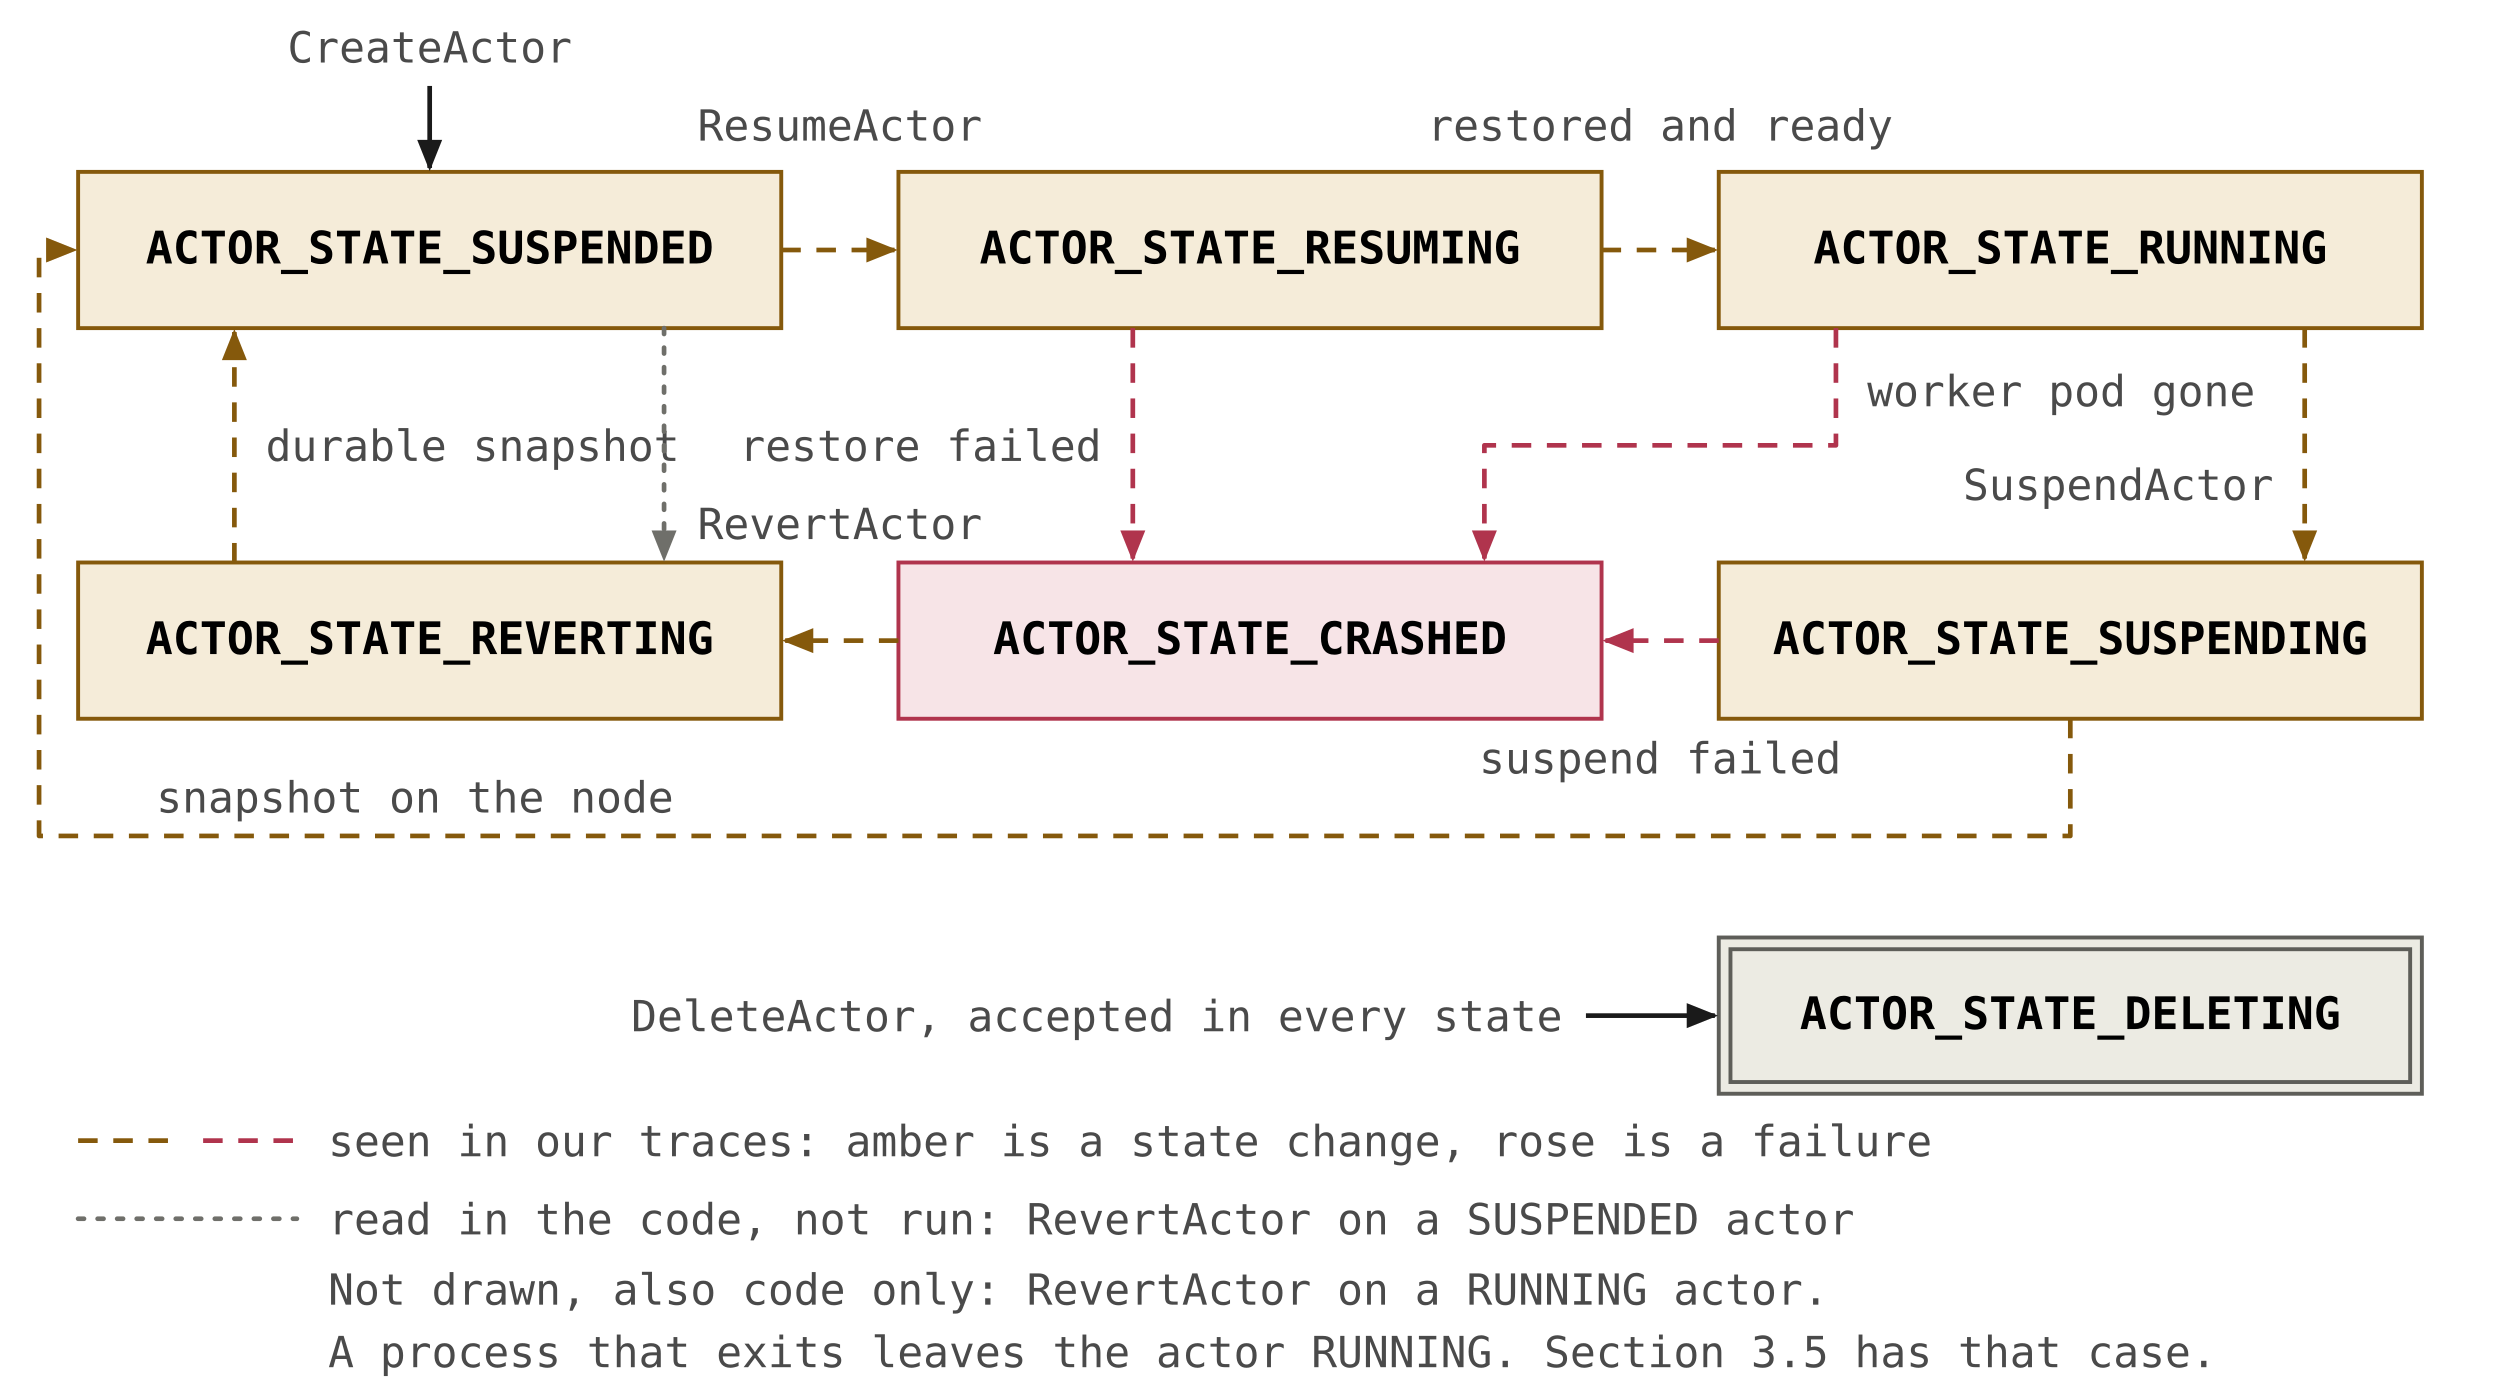
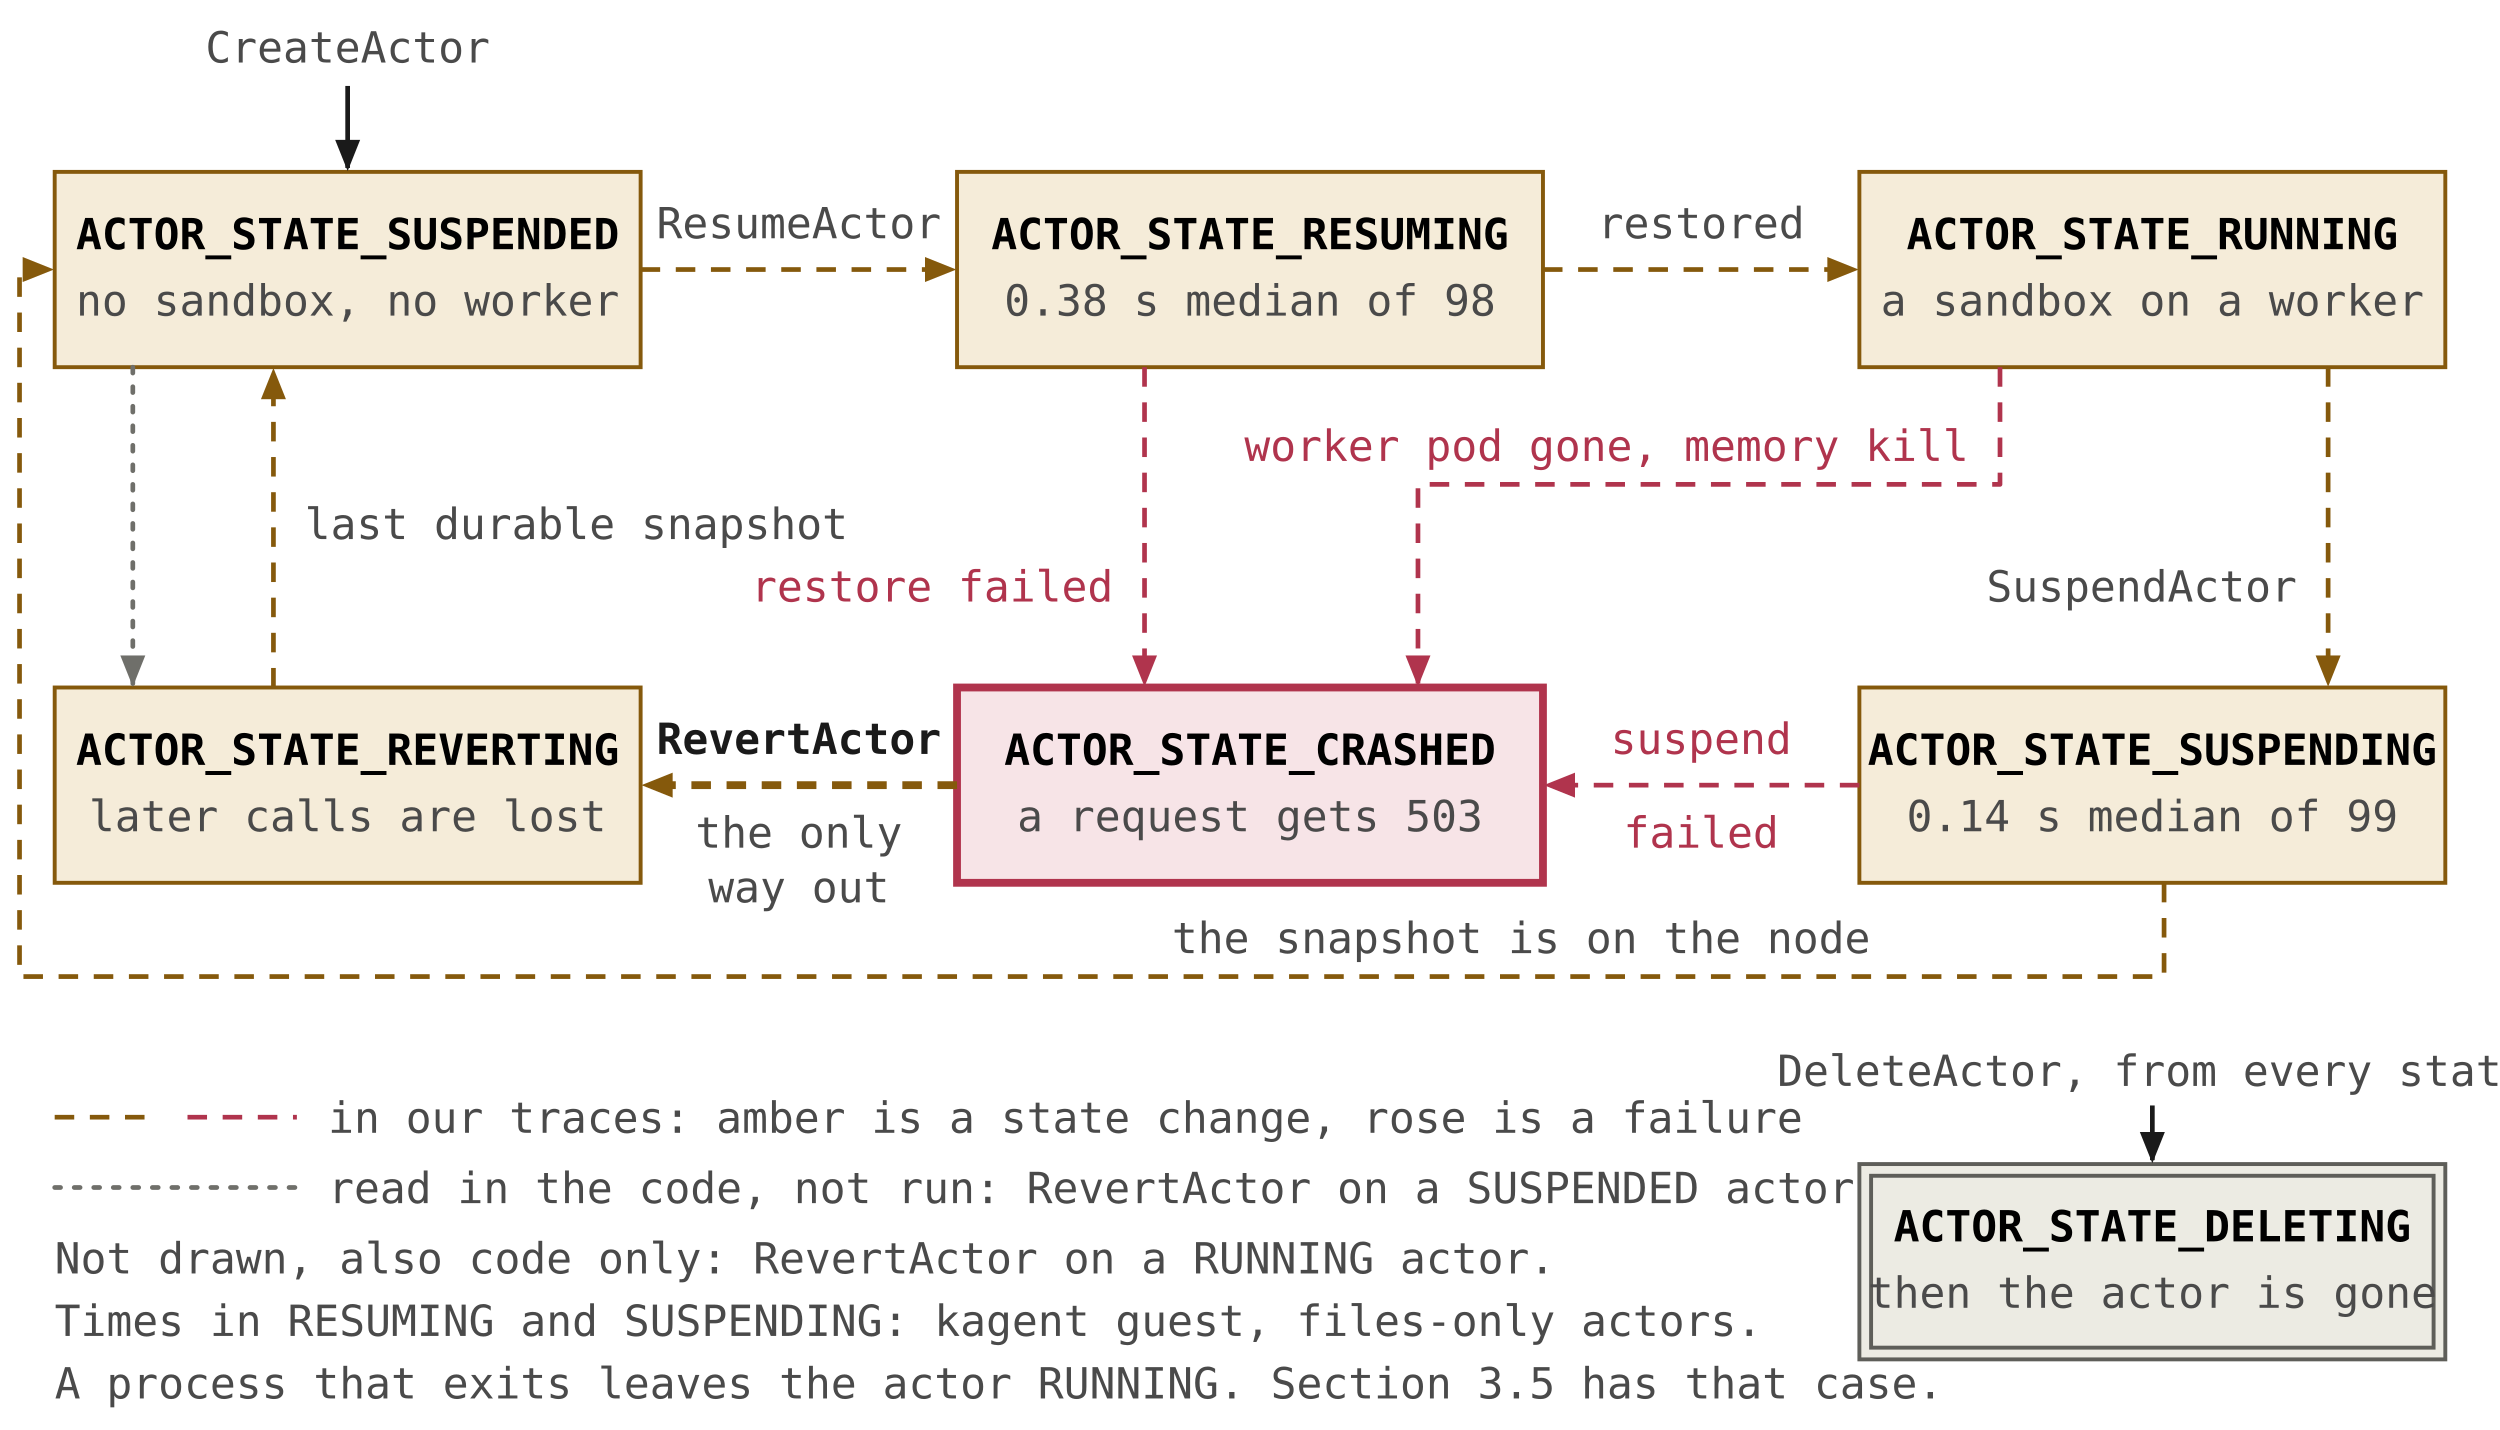
- <svg xmlns="http://www.w3.org/2000/svg" viewBox="0 0 640 356" role="img" aria-labelledby="fig-3-2-title fig-3-2-desc" font-family="JetBrains Mono, ui-monospace, monospace">
+ <svg xmlns="http://www.w3.org/2000/svg" viewBox="0 0 640 366" role="img" aria-labelledby="fig-3-2-title fig-3-2-desc" font-family="JetBrains Mono, ui-monospace, monospace">
  <defs>
    <marker id="fig-3-2-head-ink" viewBox="0 0 10 10" refX="9" refY="5" markerWidth="8" markerHeight="8" markerUnits="userSpaceOnUse" orient="auto-start-reverse">
      <path d="M0 1 L10 5 L0 9 z" fill="var(--m-ink, #1a1a1a)" />
    </marker>
    <marker id="fig-3-2-head-amber" viewBox="0 0 10 10" refX="9" refY="5" markerWidth="8" markerHeight="8" markerUnits="userSpaceOnUse" orient="auto-start-reverse">
      <path d="M0 1 L10 5 L0 9 z" fill="var(--m-amber-ink, #85590c)" />
    </marker>
    <marker id="fig-3-2-head-rose" viewBox="0 0 10 10" refX="9" refY="5" markerWidth="8" markerHeight="8" markerUnits="userSpaceOnUse" orient="auto-start-reverse">
      <path d="M0 1 L10 5 L0 9 z" fill="var(--m-rose-ink, #b0344d)" />
    </marker>
    <marker id="fig-3-2-head-ink-mute" viewBox="0 0 10 10" refX="9" refY="5" markerWidth="8" markerHeight="8" markerUnits="userSpaceOnUse" orient="auto-start-reverse">
      <path d="M0 1 L10 5 L0 9 z" fill="var(--m-ink-mute, #6f6f6a)" />
    </marker>
  </defs>
-   <rect x="20" y="44" width="180" height="40" fill="var(--m-amber-fill, #f5ecd9)" stroke="var(--m-amber-ink, #85590c)" />
-   <text x="110" y="67.45" font-size="11.5" text-anchor="middle" font-weight="700">ACTOR_STATE_SUSPENDED</text>
-   <rect x="230" y="44" width="180" height="40" fill="var(--m-amber-fill, #f5ecd9)" stroke="var(--m-amber-ink, #85590c)" />
-   <text x="320" y="67.45" font-size="11.5" text-anchor="middle" font-weight="700">ACTOR_STATE_RESUMING</text>
-   <rect x="440" y="44" width="180" height="40" fill="var(--m-amber-fill, #f5ecd9)" stroke="var(--m-amber-ink, #85590c)" />
-   <text x="530" y="67.45" font-size="11.5" text-anchor="middle" font-weight="700">ACTOR_STATE_RUNNING</text>
-   <rect x="20" y="144" width="180" height="40" fill="var(--m-amber-fill, #f5ecd9)" stroke="var(--m-amber-ink, #85590c)" />
-   <text x="110" y="167.45" font-size="11.5" text-anchor="middle" font-weight="700">ACTOR_STATE_REVERTING</text>
-   <rect x="230" y="144" width="180" height="40" fill="var(--m-rose-fill, #f7e4e7)" stroke="var(--m-rose-ink, #b0344d)" />
-   <text x="320" y="167.45" font-size="11.5" text-anchor="middle" font-weight="700">ACTOR_STATE_CRASHED</text>
-   <rect x="440" y="144" width="180" height="40" fill="var(--m-amber-fill, #f5ecd9)" stroke="var(--m-amber-ink, #85590c)" />
-   <text x="530" y="167.45" font-size="11.5" text-anchor="middle" font-weight="700">ACTOR_STATE_SUSPENDING</text>
-   <rect x="440" y="240" width="180" height="40" fill="var(--m-grey-fill, #ecebe3)" stroke="var(--m-grey-ink, #5e5e59)" />
-   <rect x="443" y="243" width="174" height="34" fill="none" stroke="var(--m-grey-ink, #5e5e59)" />
-   <text x="530" y="263.45" font-size="11.5" text-anchor="middle" font-weight="700">ACTOR_STATE_DELETING</text>
-   <text x="110" y="16" font-size="11" text-anchor="middle" class="m-serif" fill="var(--m-ink-soft, #4a4a4a)">CreateActor</text>
-   <line x1="110" y1="22" x2="110" y2="43" stroke="var(--m-ink, #1a1a1a)" stroke-width="1.2" marker-end="url(#fig-3-2-head-ink)" />
-   <line x1="200" y1="64" x2="229" y2="64" stroke="var(--m-amber-ink, #85590c)" stroke-width="1.2" stroke-dasharray="5 4" marker-end="url(#fig-3-2-head-amber)" />
-   <text x="215" y="36" font-size="11" text-anchor="middle" class="m-serif" fill="var(--m-ink-soft, #4a4a4a)">ResumeActor</text>
-   <line x1="410" y1="64" x2="439" y2="64" stroke="var(--m-amber-ink, #85590c)" stroke-width="1.2" stroke-dasharray="5 4" marker-end="url(#fig-3-2-head-amber)" />
-   <text x="425" y="36" font-size="11" text-anchor="middle" class="m-serif" fill="var(--m-ink-soft, #4a4a4a)">restored and ready</text>
-   <line x1="590" y1="84" x2="590" y2="143" stroke="var(--m-amber-ink, #85590c)" stroke-width="1.2" stroke-dasharray="5 4" marker-end="url(#fig-3-2-head-amber)" />
-   <text x="582" y="128" font-size="11" text-anchor="end" class="m-serif" fill="var(--m-ink-soft, #4a4a4a)">SuspendActor</text>
-   <path d="M530 184 V214 H10 V64 H19" fill="none" stroke="var(--m-amber-ink, #85590c)" stroke-width="1.2" stroke-dasharray="5 4" stroke-linejoin="round" marker-end="url(#fig-3-2-head-amber)" />
-   <text x="40" y="208" font-size="11" class="m-serif" fill="var(--m-ink-soft, #4a4a4a)">snapshot on the node</text>
-   <line x1="290" y1="84" x2="290" y2="143" stroke="var(--m-rose-ink, #b0344d)" stroke-width="1.2" stroke-dasharray="5 4" marker-end="url(#fig-3-2-head-rose)" />
-   <text x="282" y="118" font-size="11" text-anchor="end" class="m-serif" fill="var(--m-ink-soft, #4a4a4a)">restore failed</text>
-   <path d="M470 84 V114 H380 V143" fill="none" stroke="var(--m-rose-ink, #b0344d)" stroke-width="1.2" stroke-dasharray="5 4" stroke-linejoin="round" marker-end="url(#fig-3-2-head-rose)" />
-   <text x="478" y="104" font-size="11" class="m-serif" fill="var(--m-ink-soft, #4a4a4a)">worker pod gone</text>
-   <line x1="440" y1="164" x2="411" y2="164" stroke="var(--m-rose-ink, #b0344d)" stroke-width="1.2" stroke-dasharray="5 4" marker-end="url(#fig-3-2-head-rose)" />
-   <text x="425" y="198" font-size="11" text-anchor="middle" class="m-serif" fill="var(--m-ink-soft, #4a4a4a)">suspend failed</text>
-   <line x1="230" y1="164" x2="201" y2="164" stroke="var(--m-amber-ink, #85590c)" stroke-width="1.2" stroke-dasharray="5 4" marker-end="url(#fig-3-2-head-amber)" />
-   <text x="215" y="138" font-size="11" text-anchor="middle" class="m-serif" fill="var(--m-ink-soft, #4a4a4a)">RevertActor</text>
-   <line x1="60" y1="144" x2="60" y2="85" stroke="var(--m-amber-ink, #85590c)" stroke-width="1.2" stroke-dasharray="5 4" marker-end="url(#fig-3-2-head-amber)" />
-   <text x="68" y="118" font-size="11" class="m-serif" fill="var(--m-ink-soft, #4a4a4a)">durable snapshot</text>
-   <line x1="170" y1="84" x2="170" y2="143" stroke="var(--m-ink-mute, #6f6f6a)" stroke-width="1.2" stroke-dasharray="1.5 3.5" stroke-linecap="round" marker-end="url(#fig-3-2-head-ink-mute)" />
-   <text x="400" y="264" font-size="11" text-anchor="end" class="m-serif" fill="var(--m-ink-soft, #4a4a4a)">DeleteActor, accepted in every state</text>
-   <line x1="406" y1="260" x2="439" y2="260" stroke="var(--m-ink, #1a1a1a)" stroke-width="1.2" marker-end="url(#fig-3-2-head-ink)" />
-   <path d="M20 292 H44" fill="none" stroke="var(--m-amber-ink, #85590c)" stroke-width="1.2" stroke-dasharray="5 4" stroke-linejoin="round" />
-   <path d="M52 292 H76" fill="none" stroke="var(--m-rose-ink, #b0344d)" stroke-width="1.2" stroke-dasharray="5 4" stroke-linejoin="round" />
-   <text x="84" y="296" font-size="11" class="m-serif" fill="var(--m-ink-soft, #4a4a4a)">seen in our traces: amber is a state change, rose is a failure</text>
-   <path d="M20 312 H76" fill="none" stroke="var(--m-ink-mute, #6f6f6a)" stroke-width="1.2" stroke-dasharray="1.5 3.5" stroke-linecap="round" stroke-linejoin="round" />
-   <text x="84" y="316" font-size="11" class="m-serif" fill="var(--m-ink-soft, #4a4a4a)">read in the code, not run: RevertActor on a SUSPENDED actor</text>
-   <text x="84" y="334" font-size="11" class="m-serif" fill="var(--m-ink-soft, #4a4a4a)">Not drawn, also code only: RevertActor on a RUNNING actor.</text>
-   <text x="84" y="350" font-size="11" class="m-serif" fill="var(--m-ink-soft, #4a4a4a)">A process that exits leaves the actor RUNNING. Section 3.5 has that case.</text>
+   <rect x="14" y="44" width="150" height="50" fill="var(--m-amber-fill, #f5ecd9)" stroke="var(--m-amber-ink, #85590c)" />
+   <text x="89" y="63.8" font-size="11" text-anchor="middle" font-weight="700">ACTOR_STATE_SUSPENDED</text>
+   <text x="89" y="80.8" font-size="11" text-anchor="middle" class="m-serif" fill="var(--m-ink-soft, #4a4a4a)">no sandbox, no worker</text>
+   <rect x="245" y="44" width="150" height="50" fill="var(--m-amber-fill, #f5ecd9)" stroke="var(--m-amber-ink, #85590c)" />
+   <text x="320" y="63.8" font-size="11" text-anchor="middle" font-weight="700">ACTOR_STATE_RESUMING</text>
+   <text x="320" y="80.8" font-size="11" text-anchor="middle" class="m-serif" fill="var(--m-ink-soft, #4a4a4a)">0.38 s median of 98</text>
+   <rect x="476" y="44" width="150" height="50" fill="var(--m-amber-fill, #f5ecd9)" stroke="var(--m-amber-ink, #85590c)" />
+   <text x="551" y="63.8" font-size="11" text-anchor="middle" font-weight="700">ACTOR_STATE_RUNNING</text>
+   <text x="551" y="80.8" font-size="11" text-anchor="middle" class="m-serif" fill="var(--m-ink-soft, #4a4a4a)">a sandbox on a worker</text>
+   <rect x="14" y="176" width="150" height="50" fill="var(--m-amber-fill, #f5ecd9)" stroke="var(--m-amber-ink, #85590c)" />
+   <text x="89" y="195.8" font-size="11" text-anchor="middle" font-weight="700">ACTOR_STATE_REVERTING</text>
+   <text x="89" y="212.8" font-size="11" text-anchor="middle" class="m-serif" fill="var(--m-ink-soft, #4a4a4a)">later calls are lost</text>
+   <rect x="245" y="176" width="150" height="50" fill="var(--m-rose-fill, #f7e4e7)" stroke="var(--m-rose-ink, #b0344d)" stroke-width="2" />
+   <text x="320" y="195.8" font-size="11" text-anchor="middle" font-weight="700">ACTOR_STATE_CRASHED</text>
+   <text x="320" y="212.8" font-size="11" text-anchor="middle" class="m-serif" fill="var(--m-ink-soft, #4a4a4a)">a request gets 503</text>
+   <rect x="476" y="176" width="150" height="50" fill="var(--m-amber-fill, #f5ecd9)" stroke="var(--m-amber-ink, #85590c)" />
+   <text x="551" y="195.8" font-size="11" text-anchor="middle" font-weight="700">ACTOR_STATE_SUSPENDING</text>
+   <text x="551" y="212.8" font-size="11" text-anchor="middle" class="m-serif" fill="var(--m-ink-soft, #4a4a4a)">0.14 s median of 99</text>
+   <text x="89" y="16" font-size="11" text-anchor="middle" class="m-serif" fill="var(--m-ink-soft, #4a4a4a)">CreateActor</text>
+   <line x1="89" y1="22" x2="89" y2="43" stroke="var(--m-ink, #1a1a1a)" stroke-width="1.2" marker-end="url(#fig-3-2-head-ink)" />
+   <line x1="164" y1="69" x2="244" y2="69" stroke="var(--m-amber-ink, #85590c)" stroke-width="1.2" stroke-dasharray="5 4" marker-end="url(#fig-3-2-head-amber)" />
+   <text x="204.5" y="61" font-size="11" text-anchor="middle" class="m-serif" fill="var(--m-ink-soft, #4a4a4a)">ResumeActor</text>
+   <line x1="395" y1="69" x2="475" y2="69" stroke="var(--m-amber-ink, #85590c)" stroke-width="1.2" stroke-dasharray="5 4" marker-end="url(#fig-3-2-head-amber)" />
+   <text x="435.5" y="61" font-size="11" text-anchor="middle" class="m-serif" fill="var(--m-ink-soft, #4a4a4a)">restored</text>
+   <line x1="596" y1="94" x2="596" y2="175" stroke="var(--m-amber-ink, #85590c)" stroke-width="1.2" stroke-dasharray="5 4" marker-end="url(#fig-3-2-head-amber)" />
+   <text x="588" y="154" font-size="11" text-anchor="end" class="m-serif" fill="var(--m-ink-soft, #4a4a4a)">SuspendActor</text>
+   <path d="M554 226 V250 H5 V69 H13" fill="none" stroke="var(--m-amber-ink, #85590c)" stroke-width="1.2" stroke-dasharray="5 4" stroke-linejoin="round" marker-end="url(#fig-3-2-head-amber)" />
+   <text x="300" y="244" font-size="11" class="m-serif" fill="var(--m-ink-soft, #4a4a4a)">the snapshot is on the node</text>
+   <line x1="293" y1="94" x2="293" y2="175" stroke="var(--m-rose-ink, #b0344d)" stroke-width="1.2" stroke-dasharray="5 4" marker-end="url(#fig-3-2-head-rose)" />
+   <text x="285" y="154" font-size="11" text-anchor="end" class="m-serif" fill="var(--m-rose-ink, #b0344d)">restore failed</text>
+   <path d="M512 94 V124 H363 V175" fill="none" stroke="var(--m-rose-ink, #b0344d)" stroke-width="1.2" stroke-dasharray="5 4" stroke-linejoin="round" marker-end="url(#fig-3-2-head-rose)" />
+   <text x="504" y="118" font-size="11" text-anchor="end" class="m-serif" fill="var(--m-rose-ink, #b0344d)">worker pod gone, memory kill</text>
+   <line x1="476" y1="201" x2="396" y2="201" stroke="var(--m-rose-ink, #b0344d)" stroke-width="1.2" stroke-dasharray="5 4" marker-end="url(#fig-3-2-head-rose)" />
+   <text x="435.5" y="193" font-size="11" text-anchor="middle" class="m-serif" fill="var(--m-rose-ink, #b0344d)">suspend</text>
+   <text x="435.5" y="217" font-size="11" text-anchor="middle" class="m-serif" fill="var(--m-rose-ink, #b0344d)">failed</text>
+   <line x1="245" y1="201" x2="165" y2="201" stroke="var(--m-amber-ink, #85590c)" stroke-width="2" stroke-dasharray="5 4" marker-end="url(#fig-3-2-head-amber)" />
+   <text x="204.5" y="193" font-size="11" text-anchor="middle" font-weight="700" class="m-serif" fill="var(--m-ink, #1a1a1a)">RevertActor</text>
+   <text x="204.5" y="217" font-size="11" text-anchor="middle" class="m-serif" fill="var(--m-ink-soft, #4a4a4a)">the only</text>
+   <text x="204.5" y="231" font-size="11" text-anchor="middle" class="m-serif" fill="var(--m-ink-soft, #4a4a4a)">way out</text>
+   <line x1="70" y1="176" x2="70" y2="95" stroke="var(--m-amber-ink, #85590c)" stroke-width="1.2" stroke-dasharray="5 4" marker-end="url(#fig-3-2-head-amber)" />
+   <text x="78" y="138" font-size="11" class="m-serif" fill="var(--m-ink-soft, #4a4a4a)">last durable snapshot</text>
+   <line x1="34" y1="94" x2="34" y2="175" stroke="var(--m-ink-mute, #6f6f6a)" stroke-width="1.2" stroke-dasharray="1.5 3.5" stroke-linecap="round" marker-end="url(#fig-3-2-head-ink-mute)" />
+   <rect x="476" y="298" width="150" height="50" fill="var(--m-grey-fill, #ecebe3)" stroke="var(--m-grey-ink, #5e5e59)" />
+   <rect x="479" y="301" width="144" height="44" fill="none" stroke="var(--m-grey-ink, #5e5e59)" />
+   <text x="551" y="317.8" font-size="11" text-anchor="middle" font-weight="700">ACTOR_STATE_DELETING</text>
+   <text x="551" y="334.8" font-size="11" text-anchor="middle" class="m-serif" fill="var(--m-ink-soft, #4a4a4a)">then the actor is gone</text>
+   <text x="551" y="278" font-size="11" text-anchor="middle" class="m-serif" fill="var(--m-ink-soft, #4a4a4a)">DeleteActor, from every state</text>
+   <line x1="551" y1="283" x2="551" y2="297" stroke="var(--m-ink, #1a1a1a)" stroke-width="1.2" marker-end="url(#fig-3-2-head-ink)" />
+   <path d="M14 286 H40" fill="none" stroke="var(--m-amber-ink, #85590c)" stroke-width="1.2" stroke-dasharray="5 4" stroke-linejoin="round" />
+   <path d="M48 286 H76" fill="none" stroke="var(--m-rose-ink, #b0344d)" stroke-width="1.2" stroke-dasharray="5 4" stroke-linejoin="round" />
+   <text x="84" y="290" font-size="11" class="m-serif" fill="var(--m-ink-soft, #4a4a4a)">in our traces: amber is a state change, rose is a failure</text>
+   <path d="M14 304 H76" fill="none" stroke="var(--m-ink-mute, #6f6f6a)" stroke-width="1.2" stroke-dasharray="1.5 3.5" stroke-linecap="round" stroke-linejoin="round" />
+   <text x="84" y="308" font-size="11" class="m-serif" fill="var(--m-ink-soft, #4a4a4a)">read in the code, not run: RevertActor on a SUSPENDED actor</text>
+   <text x="14" y="326" font-size="11" class="m-serif" fill="var(--m-ink-soft, #4a4a4a)">Not drawn, also code only: RevertActor on a RUNNING actor.</text>
+   <text x="14" y="342" font-size="11" class="m-serif" fill="var(--m-ink-soft, #4a4a4a)">Times in RESUMING and SUSPENDING: kagent guest, files-only actors.</text>
+   <text x="14" y="358" font-size="11" class="m-serif" fill="var(--m-ink-soft, #4a4a4a)">A process that exits leaves the actor RUNNING. Section 3.5 has that case.</text>
</svg>
